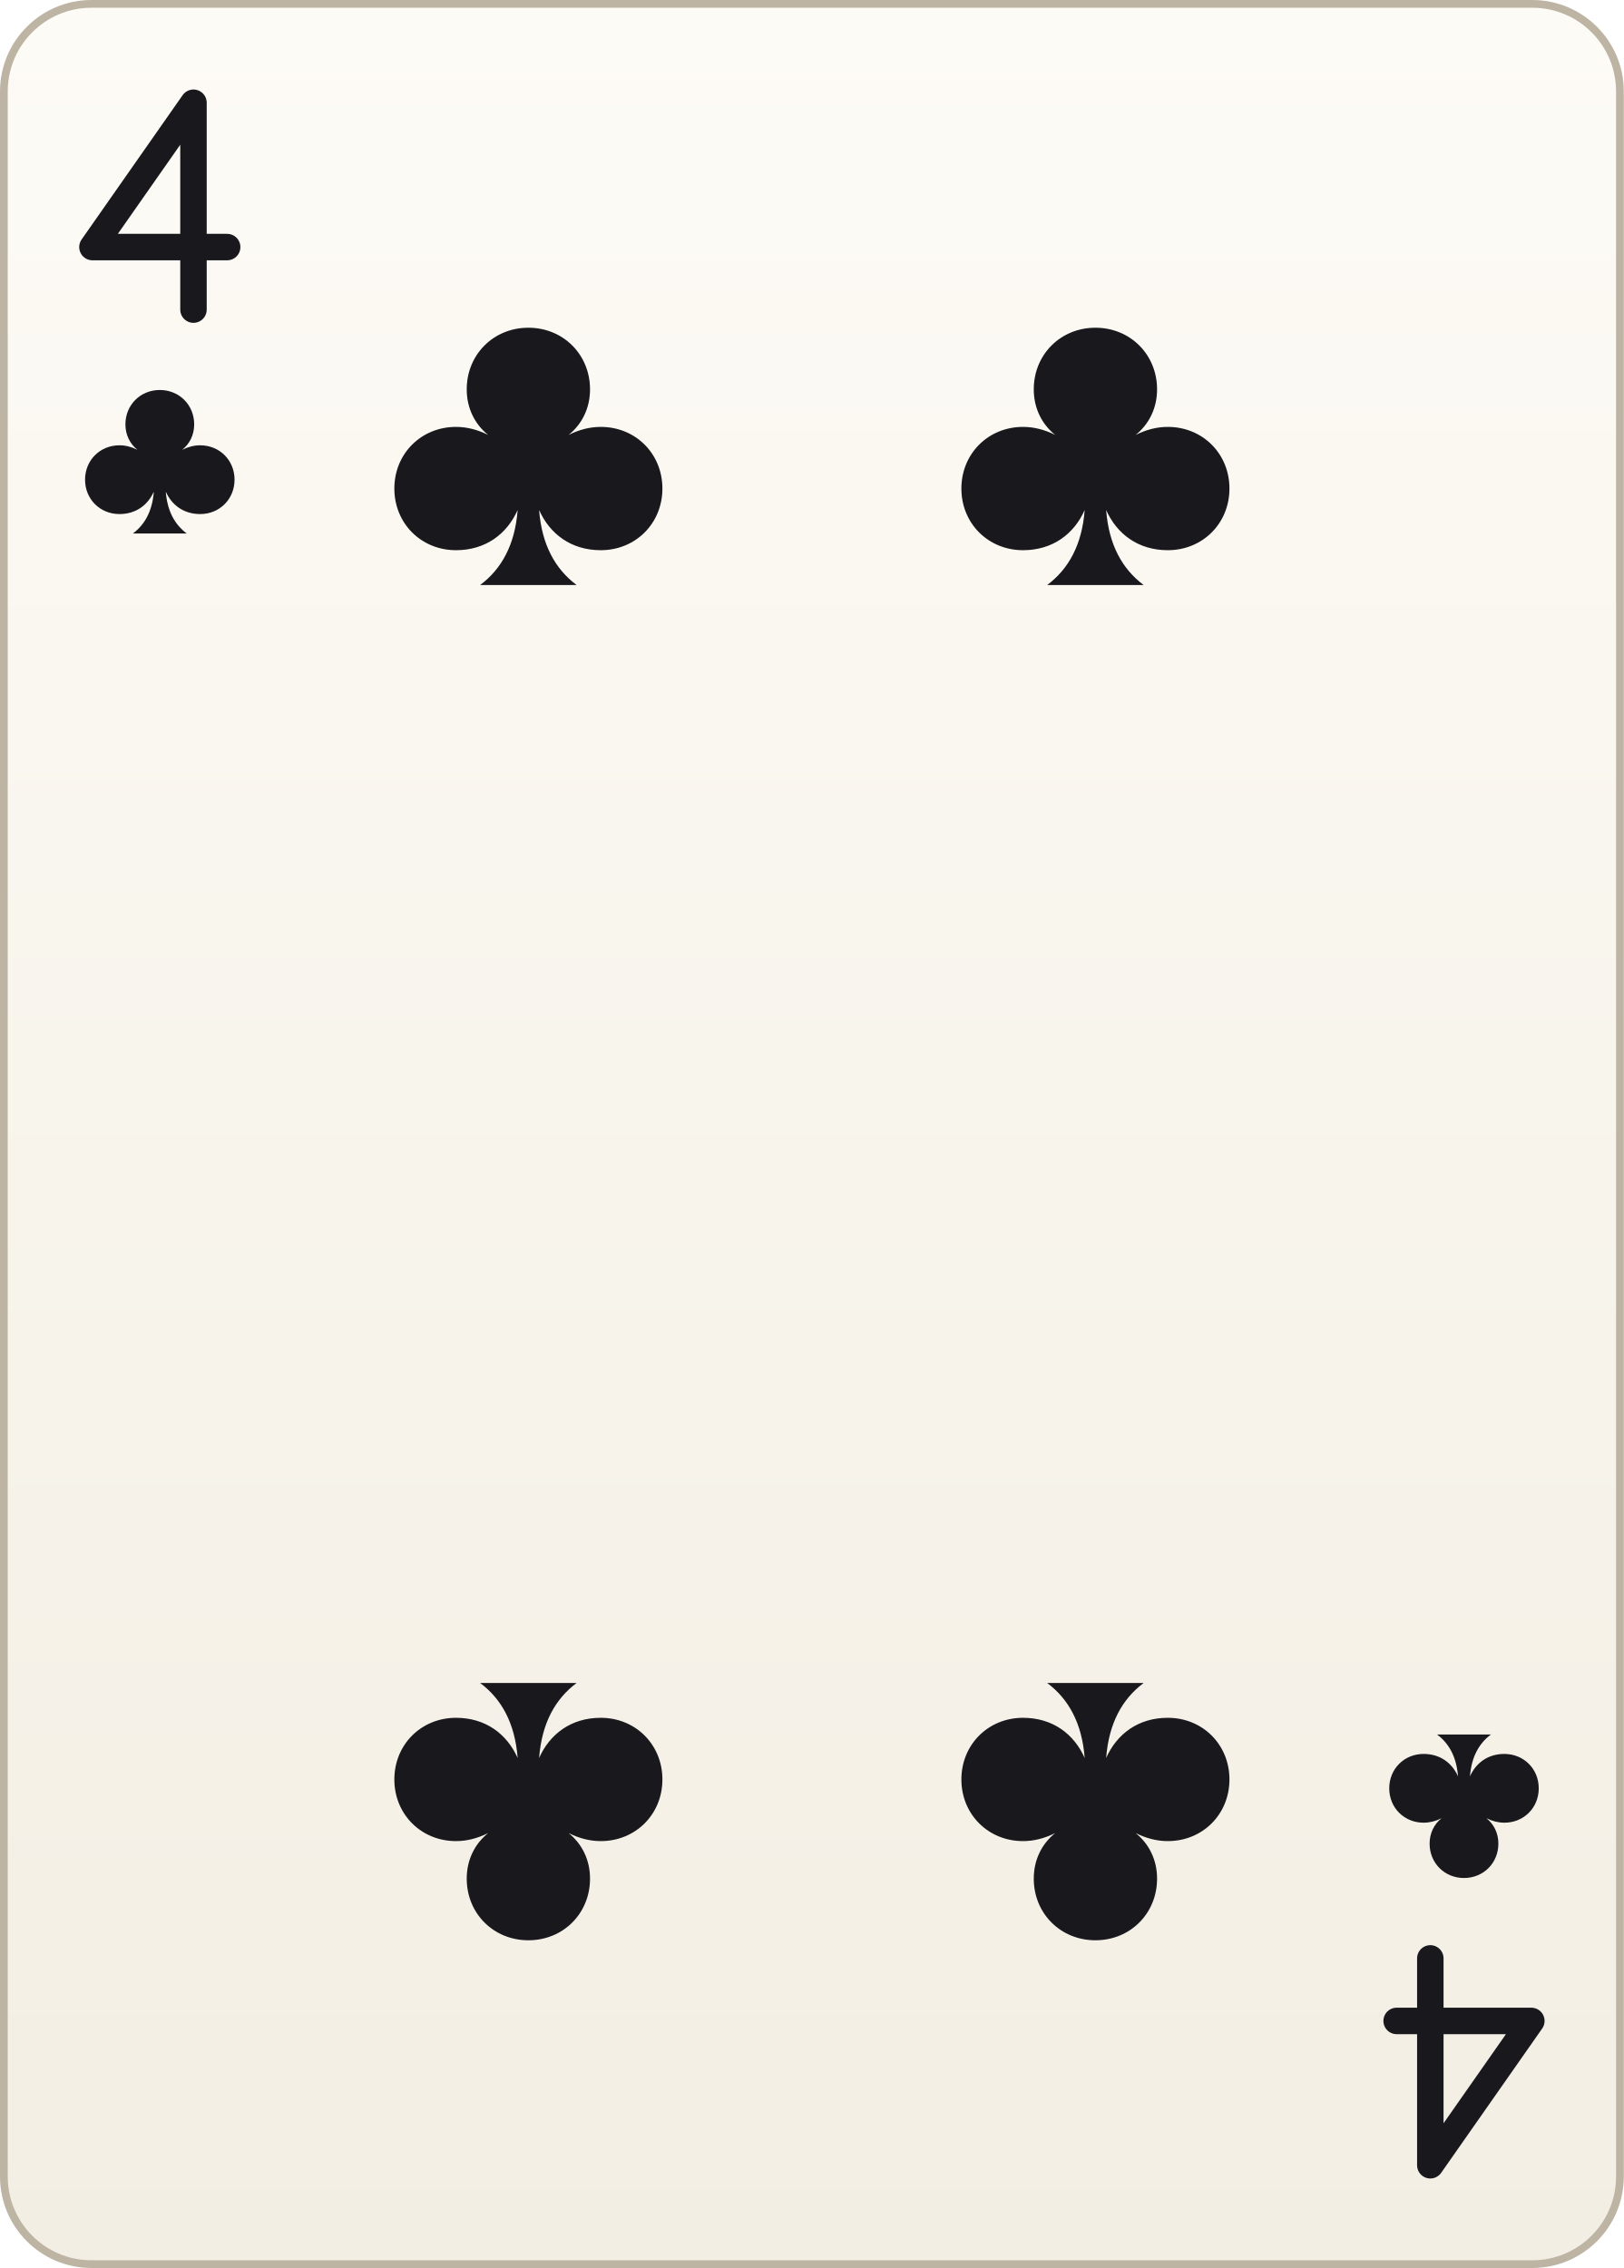
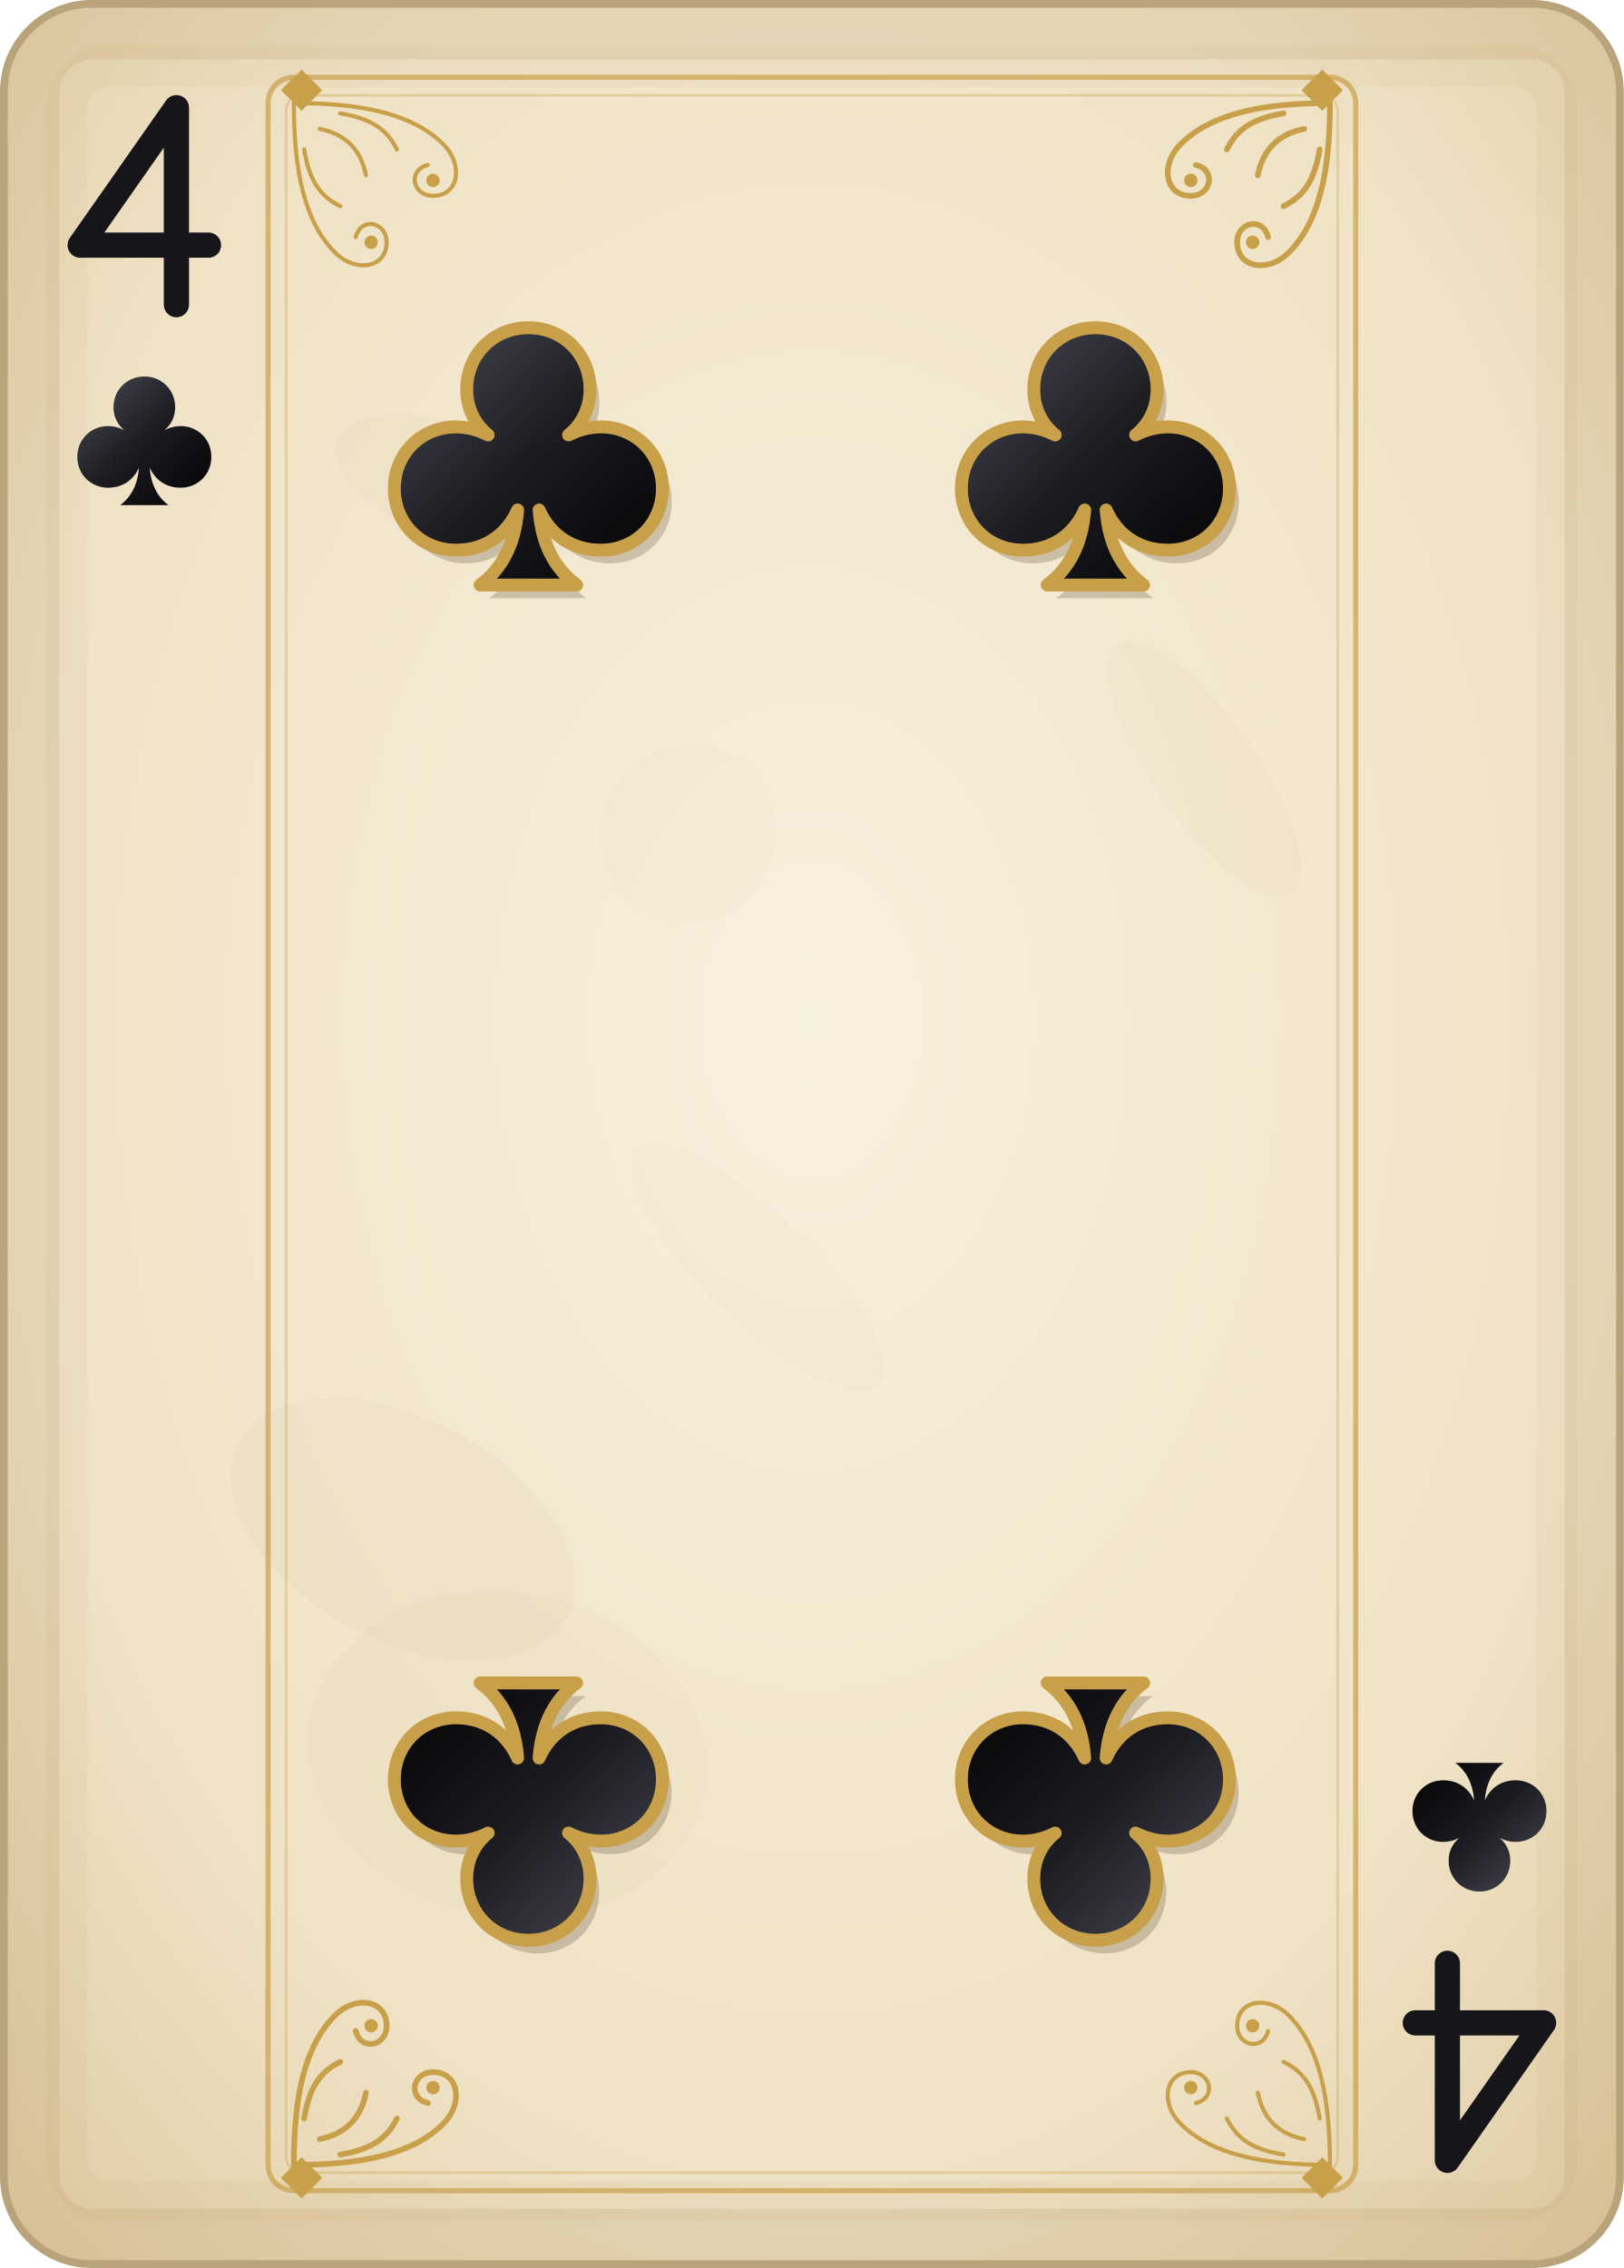
<svg xmlns="http://www.w3.org/2000/svg" version="1.2" baseProfile="tiny" viewBox="0 0 630 880" width="630" height="880">
  <defs>
-     <linearGradient id="face" x1="0" y1="0" x2="0" y2="1">
-       <stop offset="0" stop-color="#fdfbf6" />
-       <stop offset="1" stop-color="#f3eee3" />
+     <radialGradient id="paper" cx="0.5" cy="0.45" r="0.78">
+       <stop offset="0" stop-color="#f8f0de" />
+       <stop offset="0.65" stop-color="#efe2c5" />
+       <stop offset="1" stop-color="#dcc79c" />
+     </radialGradient>
+     <linearGradient id="pipRed" x1="0" y1="0" x2="1" y2="1">
+       <stop offset="0" stop-color="#e6524f" />
+       <stop offset="0.5" stop-color="#b3181f" />
+       <stop offset="1" stop-color="#5e070c" />
+     </linearGradient>
+     <linearGradient id="pipBlack" x1="0" y1="0" x2="1" y2="1">
+       <stop offset="0" stop-color="#4d4d58" />
+       <stop offset="0.5" stop-color="#1b1b21" />
+       <stop offset="1" stop-color="#030304" />
+     </linearGradient>
+     <linearGradient id="gold" x1="0" y1="0" x2="0" y2="1">
+       <stop offset="0" stop-color="#f1d68f" />
+       <stop offset="0.55" stop-color="#c9a04a" />
+       <stop offset="1" stop-color="#8a6526" />
+     </linearGradient>
+     <linearGradient id="skin" x1="0" y1="0" x2="0" y2="1">
+       <stop offset="0" stop-color="#f6dabb" />
+       <stop offset="1" stop-color="#d9a57c" />
    </linearGradient>
  </defs>
-   <rect x="1.5" y="1.5" width="627" height="877" rx="34" ry="34" fill="url(#face)" stroke="#bdb4a3" stroke-width="3" />
-   <path transform=" translate(153.00 123.00) scale(1.04)" d="M50 4 C63 4 73 14 73 27 C73 34 70 40 65 44 C69 42 73 41 77 41 C90 41 100 51 100 64 C100 77 90 87 77 87 C66 87 58 81 54 72 C55 85 60 94 68 100 L32 100 C40 94 45 85 46 72 C42 81 34 87 23 87 C10 87 0 77 0 64 C0 51 10 41 23 41 C27 41 31 42 35 44 C30 40 27 34 27 27 C27 14 37 4 50 4 Z" fill="#18181d" />
-   <path transform=" translate(373.00 123.00) scale(1.04)" d="M50 4 C63 4 73 14 73 27 C73 34 70 40 65 44 C69 42 73 41 77 41 C90 41 100 51 100 64 C100 77 90 87 77 87 C66 87 58 81 54 72 C55 85 60 94 68 100 L32 100 C40 94 45 85 46 72 C42 81 34 87 23 87 C10 87 0 77 0 64 C0 51 10 41 23 41 C27 41 31 42 35 44 C30 40 27 34 27 27 C27 14 37 4 50 4 Z" fill="#18181d" />
-   <path transform=" rotate(180 205.0 705.0) translate(153.00 653.00) scale(1.04)" d="M50 4 C63 4 73 14 73 27 C73 34 70 40 65 44 C69 42 73 41 77 41 C90 41 100 51 100 64 C100 77 90 87 77 87 C66 87 58 81 54 72 C55 85 60 94 68 100 L32 100 C40 94 45 85 46 72 C42 81 34 87 23 87 C10 87 0 77 0 64 C0 51 10 41 23 41 C27 41 31 42 35 44 C30 40 27 34 27 27 C27 14 37 4 50 4 Z" fill="#18181d" />
-   <path transform=" rotate(180 425.0 705.0) translate(373.00 653.00) scale(1.04)" d="M50 4 C63 4 73 14 73 27 C73 34 70 40 65 44 C69 42 73 41 77 41 C90 41 100 51 100 64 C100 77 90 87 77 87 C66 87 58 81 54 72 C55 85 60 94 68 100 L32 100 C40 94 45 85 46 72 C42 81 34 87 23 87 C10 87 0 77 0 64 C0 51 10 41 23 41 C27 41 31 42 35 44 C30 40 27 34 27 27 C27 14 37 4 50 4 Z" fill="#18181d" />
-   <g transform="translate(34.00 38.00) scale(0.9333 0.9333)" fill="none" stroke="#18181d" stroke-width="11.0" stroke-linecap="round" stroke-linejoin="round">
+   <rect x="1.5" y="1.5" width="627" height="877" rx="34" ry="34" fill="url(#paper)" />
+   <ellipse cx="336" cy="492" rx="65" ry="21" transform="rotate(44 315.0 440.0)" fill="#9a7436" fill-opacity="0.022" />
+   <ellipse cx="189" cy="99" rx="73" ry="19" transform="rotate(103 315.0 440.0)" fill="#9a7436" fill-opacity="0.042" />
+   <ellipse cx="247" cy="650" rx="72" ry="43" transform="rotate(28 315.0 440.0)" fill="#9a7436" fill-opacity="0.037" />
+   <ellipse cx="286" cy="234" rx="59" ry="20" transform="rotate(55 315.0 440.0)" fill="#9a7436" fill-opacity="0.024" />
+   <ellipse cx="121" cy="649" rx="23" ry="53" transform="rotate(109 315.0 440.0)" fill="#9a7436" fill-opacity="0.031" />
+   <ellipse cx="222" cy="525" rx="35" ry="34" transform="rotate(110 315.0 440.0)" fill="#9a7436" fill-opacity="0.023" />
+   <ellipse cx="245" cy="699" rx="78" ry="63" transform="rotate(11 315.0 440.0)" fill="#9a7436" fill-opacity="0.030" />
+   <rect x="12" y="12" width="606" height="856" rx="24" fill="none" stroke="#9a7436" stroke-opacity="0.13" stroke-width="22" />
+   <rect x="26" y="26" width="578" height="828" rx="16" fill="none" stroke="#9a7436" stroke-opacity="0.05" stroke-width="16" />
+   <rect x="1.5" y="1.5" width="627" height="877" rx="34" ry="34" fill="none" stroke="#b8a37a" stroke-width="3" />
+   <rect x="104" y="30" width="422" height="820" rx="10" fill="none" stroke="#c9a04a" stroke-opacity="0.7" stroke-width="2" />
+   <rect x="111" y="37" width="408" height="806" rx="6" fill="none" stroke="#c9a04a" stroke-opacity="0.35" stroke-width="1" />
+   <g transform="translate(516.0 40.0) scale(-1 1)">
+     <path d="M0 0 C26 0 46 4 58 16 C66 24 64 36 54 36 C46 36 44 26 52 24 M0 0 C0 26 4 46 16 58 C24 66 36 64 36 54 C36 46 26 44 24 52 M10 10 C20 12 26 18 28 28 M18 4 C30 6 36 10 40 18 M4 18 C6 30 10 36 18 40" fill="none" stroke="#c9a04a" stroke-width="2.2" stroke-linecap="round" />
+     <circle cx="54" cy="30" r="2.6" fill="#c9a04a" />
+     <circle cx="30" cy="54" r="2.6" fill="#c9a04a" />
+     <path d="M-2 -2 L6 -10 L14 -2 L6 6 Z" transform="translate(-3 -3)" fill="#c9a04a" />
+   </g>
+   <g transform="translate(114.0 840.0) scale(1 -1)">
+     <path d="M0 0 C26 0 46 4 58 16 C66 24 64 36 54 36 C46 36 44 26 52 24 M0 0 C0 26 4 46 16 58 C24 66 36 64 36 54 C36 46 26 44 24 52 M10 10 C20 12 26 18 28 28 M18 4 C30 6 36 10 40 18 M4 18 C6 30 10 36 18 40" fill="none" stroke="#c9a04a" stroke-width="2.2" stroke-linecap="round" />
+     <circle cx="54" cy="30" r="2.6" fill="#c9a04a" />
+     <circle cx="30" cy="54" r="2.6" fill="#c9a04a" />
+     <path d="M-2 -2 L6 -10 L14 -2 L6 6 Z" transform="translate(-3 -3)" fill="#c9a04a" />
+   </g>
+   <g transform="translate(114.0 40.0) scale(1 1)">
+     <path d="M0 0 C26 0 46 4 58 16 C66 24 64 36 54 36 C46 36 44 26 52 24 M0 0 C0 26 4 46 16 58 C24 66 36 64 36 54 C36 46 26 44 24 52 M10 10 C20 12 26 18 28 28 M18 4 C30 6 36 10 40 18 M4 18 C6 30 10 36 18 40" fill="none" stroke="#c9a04a" stroke-width="1.6" stroke-linecap="round" />
+     <circle cx="54" cy="30" r="2.6" fill="#c9a04a" />
+     <circle cx="30" cy="54" r="2.6" fill="#c9a04a" />
+     <path d="M-2 -2 L6 -10 L14 -2 L6 6 Z" transform="translate(-3 -3)" fill="#c9a04a" />
+   </g>
+   <g transform="translate(516.0 840.0) scale(-1 -1)">
+     <path d="M0 0 C26 0 46 4 58 16 C66 24 64 36 54 36 C46 36 44 26 52 24 M0 0 C0 26 4 46 16 58 C24 66 36 64 36 54 C36 46 26 44 24 52 M10 10 C20 12 26 18 28 28 M18 4 C30 6 36 10 40 18 M4 18 C6 30 10 36 18 40" fill="none" stroke="#c9a04a" stroke-width="1.6" stroke-linecap="round" />
+     <circle cx="54" cy="30" r="2.6" fill="#c9a04a" />
+     <circle cx="30" cy="54" r="2.6" fill="#c9a04a" />
+     <path d="M-2 -2 L6 -10 L14 -2 L6 6 Z" transform="translate(-3 -3)" fill="#c9a04a" />
+   </g>
+   <path transform="translate(156.64 128.10) scale(1.04)" d="M50 4 C63 4 73 14 73 27 C73 34 70 40 65 44 C69 42 73 41 77 41 C90 41 100 51 100 64 C100 77 90 87 77 87 C66 87 58 81 54 72 C55 85 60 94 68 100 L32 100 C40 94 45 85 46 72 C42 81 34 87 23 87 C10 87 0 77 0 64 C0 51 10 41 23 41 C27 41 31 42 35 44 C30 40 27 34 27 27 C27 14 37 4 50 4 Z" fill="#3b2a14" fill-opacity="0.22" />
+   <path transform="translate(153.00 123.00) scale(1.04)" d="M50 4 C63 4 73 14 73 27 C73 34 70 40 65 44 C69 42 73 41 77 41 C90 41 100 51 100 64 C100 77 90 87 77 87 C66 87 58 81 54 72 C55 85 60 94 68 100 L32 100 C40 94 45 85 46 72 C42 81 34 87 23 87 C10 87 0 77 0 64 C0 51 10 41 23 41 C27 41 31 42 35 44 C30 40 27 34 27 27 C27 14 37 4 50 4 Z" fill="url(#pipBlack)" stroke="#c9a04a" stroke-width="4.81" stroke-linejoin="round" />
+   <path transform="translate(376.64 128.10) scale(1.04)" d="M50 4 C63 4 73 14 73 27 C73 34 70 40 65 44 C69 42 73 41 77 41 C90 41 100 51 100 64 C100 77 90 87 77 87 C66 87 58 81 54 72 C55 85 60 94 68 100 L32 100 C40 94 45 85 46 72 C42 81 34 87 23 87 C10 87 0 77 0 64 C0 51 10 41 23 41 C27 41 31 42 35 44 C30 40 27 34 27 27 C27 14 37 4 50 4 Z" fill="#3b2a14" fill-opacity="0.22" />
+   <path transform="translate(373.00 123.00) scale(1.04)" d="M50 4 C63 4 73 14 73 27 C73 34 70 40 65 44 C69 42 73 41 77 41 C90 41 100 51 100 64 C100 77 90 87 77 87 C66 87 58 81 54 72 C55 85 60 94 68 100 L32 100 C40 94 45 85 46 72 C42 81 34 87 23 87 C10 87 0 77 0 64 C0 51 10 41 23 41 C27 41 31 42 35 44 C30 40 27 34 27 27 C27 14 37 4 50 4 Z" fill="url(#pipBlack)" stroke="#c9a04a" stroke-width="4.81" stroke-linejoin="round" />
+   <path transform="rotate(180 208.6 710.1) translate(156.64 658.10) scale(1.04)" d="M50 4 C63 4 73 14 73 27 C73 34 70 40 65 44 C69 42 73 41 77 41 C90 41 100 51 100 64 C100 77 90 87 77 87 C66 87 58 81 54 72 C55 85 60 94 68 100 L32 100 C40 94 45 85 46 72 C42 81 34 87 23 87 C10 87 0 77 0 64 C0 51 10 41 23 41 C27 41 31 42 35 44 C30 40 27 34 27 27 C27 14 37 4 50 4 Z" fill="#3b2a14" fill-opacity="0.22" />
+   <path transform="rotate(180 205.0 705.0) translate(153.00 653.00) scale(1.04)" d="M50 4 C63 4 73 14 73 27 C73 34 70 40 65 44 C69 42 73 41 77 41 C90 41 100 51 100 64 C100 77 90 87 77 87 C66 87 58 81 54 72 C55 85 60 94 68 100 L32 100 C40 94 45 85 46 72 C42 81 34 87 23 87 C10 87 0 77 0 64 C0 51 10 41 23 41 C27 41 31 42 35 44 C30 40 27 34 27 27 C27 14 37 4 50 4 Z" fill="url(#pipBlack)" stroke="#c9a04a" stroke-width="4.81" stroke-linejoin="round" />
+   <path transform="rotate(180 428.6 710.1) translate(376.64 658.10) scale(1.04)" d="M50 4 C63 4 73 14 73 27 C73 34 70 40 65 44 C69 42 73 41 77 41 C90 41 100 51 100 64 C100 77 90 87 77 87 C66 87 58 81 54 72 C55 85 60 94 68 100 L32 100 C40 94 45 85 46 72 C42 81 34 87 23 87 C10 87 0 77 0 64 C0 51 10 41 23 41 C27 41 31 42 35 44 C30 40 27 34 27 27 C27 14 37 4 50 4 Z" fill="#3b2a14" fill-opacity="0.22" />
+   <path transform="rotate(180 425.0 705.0) translate(373.00 653.00) scale(1.04)" d="M50 4 C63 4 73 14 73 27 C73 34 70 40 65 44 C69 42 73 41 77 41 C90 41 100 51 100 64 C100 77 90 87 77 87 C66 87 58 81 54 72 C55 85 60 94 68 100 L32 100 C40 94 45 85 46 72 C42 81 34 87 23 87 C10 87 0 77 0 64 C0 51 10 41 23 41 C27 41 31 42 35 44 C30 40 27 34 27 27 C27 14 37 4 50 4 Z" fill="url(#pipBlack)" stroke="#c9a04a" stroke-width="4.81" stroke-linejoin="round" />
+   <g transform="translate(29.33 40.00) scale(0.8889 0.8889)" fill="none" stroke="#15151a" stroke-width="11.0" stroke-linecap="round" stroke-linejoin="round">
    <g transform="translate(0.0 0)">
      <path d="M44 88 L44 2 L2 62 L58 62" />
    </g>
  </g>
-   <path transform=" translate(33.00 149.00) scale(0.58)" d="M50 4 C63 4 73 14 73 27 C73 34 70 40 65 44 C69 42 73 41 77 41 C90 41 100 51 100 64 C100 77 90 87 77 87 C66 87 58 81 54 72 C55 85 60 94 68 100 L32 100 C40 94 45 85 46 72 C42 81 34 87 23 87 C10 87 0 77 0 64 C0 51 10 41 23 41 C27 41 31 42 35 44 C30 40 27 34 27 27 C27 14 37 4 50 4 Z" fill="#18181d" />
+   <path transform="translate(30.00 144.00) scale(0.52)" d="M50 4 C63 4 73 14 73 27 C73 34 70 40 65 44 C69 42 73 41 77 41 C90 41 100 51 100 64 C100 77 90 87 77 87 C66 87 58 81 54 72 C55 85 60 94 68 100 L32 100 C40 94 45 85 46 72 C42 81 34 87 23 87 C10 87 0 77 0 64 C0 51 10 41 23 41 C27 41 31 42 35 44 C30 40 27 34 27 27 C27 14 37 4 50 4 Z" fill="url(#pipBlack)" />
  <g transform="rotate(180 315.0 440.0)">
-     <g transform="translate(34.00 38.00) scale(0.9333 0.9333)" fill="none" stroke="#18181d" stroke-width="11.0" stroke-linecap="round" stroke-linejoin="round">
+     <g transform="translate(29.33 40.00) scale(0.8889 0.8889)" fill="none" stroke="#15151a" stroke-width="11.0" stroke-linecap="round" stroke-linejoin="round">
      <g transform="translate(0.0 0)">
        <path d="M44 88 L44 2 L2 62 L58 62" />
      </g>
    </g>
-     <path transform=" translate(33.00 149.00) scale(0.58)" d="M50 4 C63 4 73 14 73 27 C73 34 70 40 65 44 C69 42 73 41 77 41 C90 41 100 51 100 64 C100 77 90 87 77 87 C66 87 58 81 54 72 C55 85 60 94 68 100 L32 100 C40 94 45 85 46 72 C42 81 34 87 23 87 C10 87 0 77 0 64 C0 51 10 41 23 41 C27 41 31 42 35 44 C30 40 27 34 27 27 C27 14 37 4 50 4 Z" fill="#18181d" />
+     <path transform="translate(30.00 144.00) scale(0.52)" d="M50 4 C63 4 73 14 73 27 C73 34 70 40 65 44 C69 42 73 41 77 41 C90 41 100 51 100 64 C100 77 90 87 77 87 C66 87 58 81 54 72 C55 85 60 94 68 100 L32 100 C40 94 45 85 46 72 C42 81 34 87 23 87 C10 87 0 77 0 64 C0 51 10 41 23 41 C27 41 31 42 35 44 C30 40 27 34 27 27 C27 14 37 4 50 4 Z" fill="url(#pipBlack)" />
  </g>
</svg>
